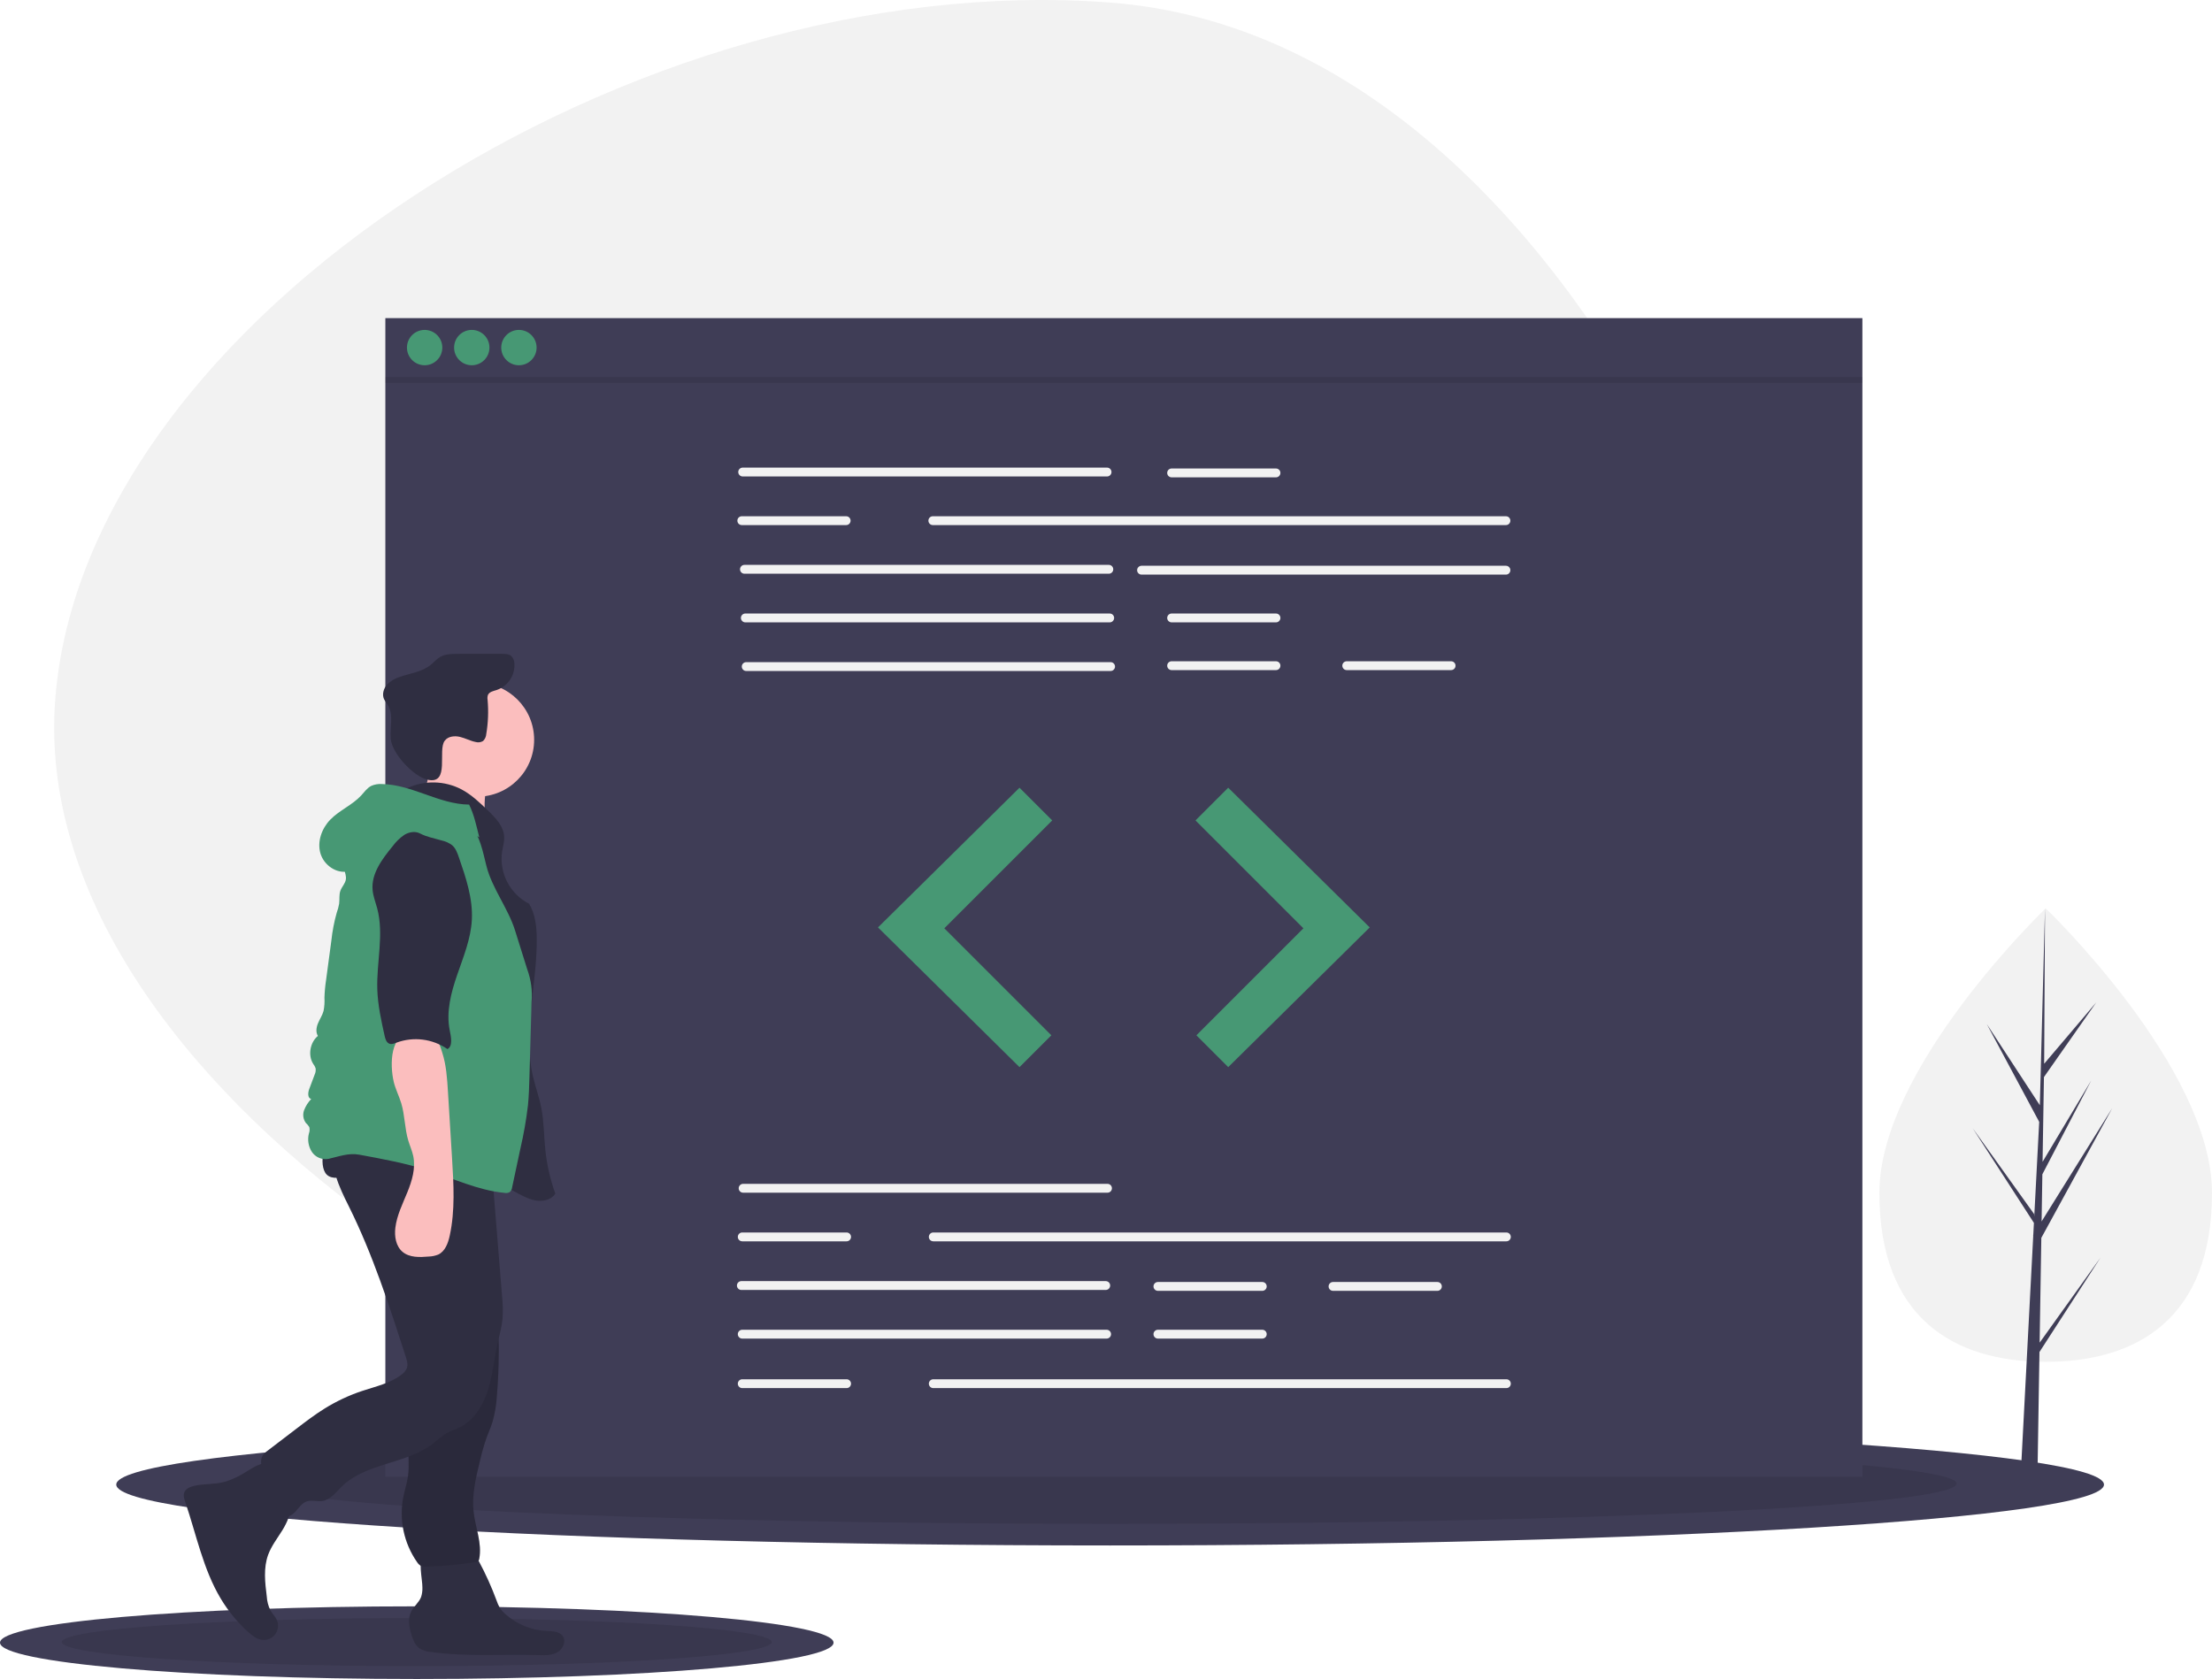
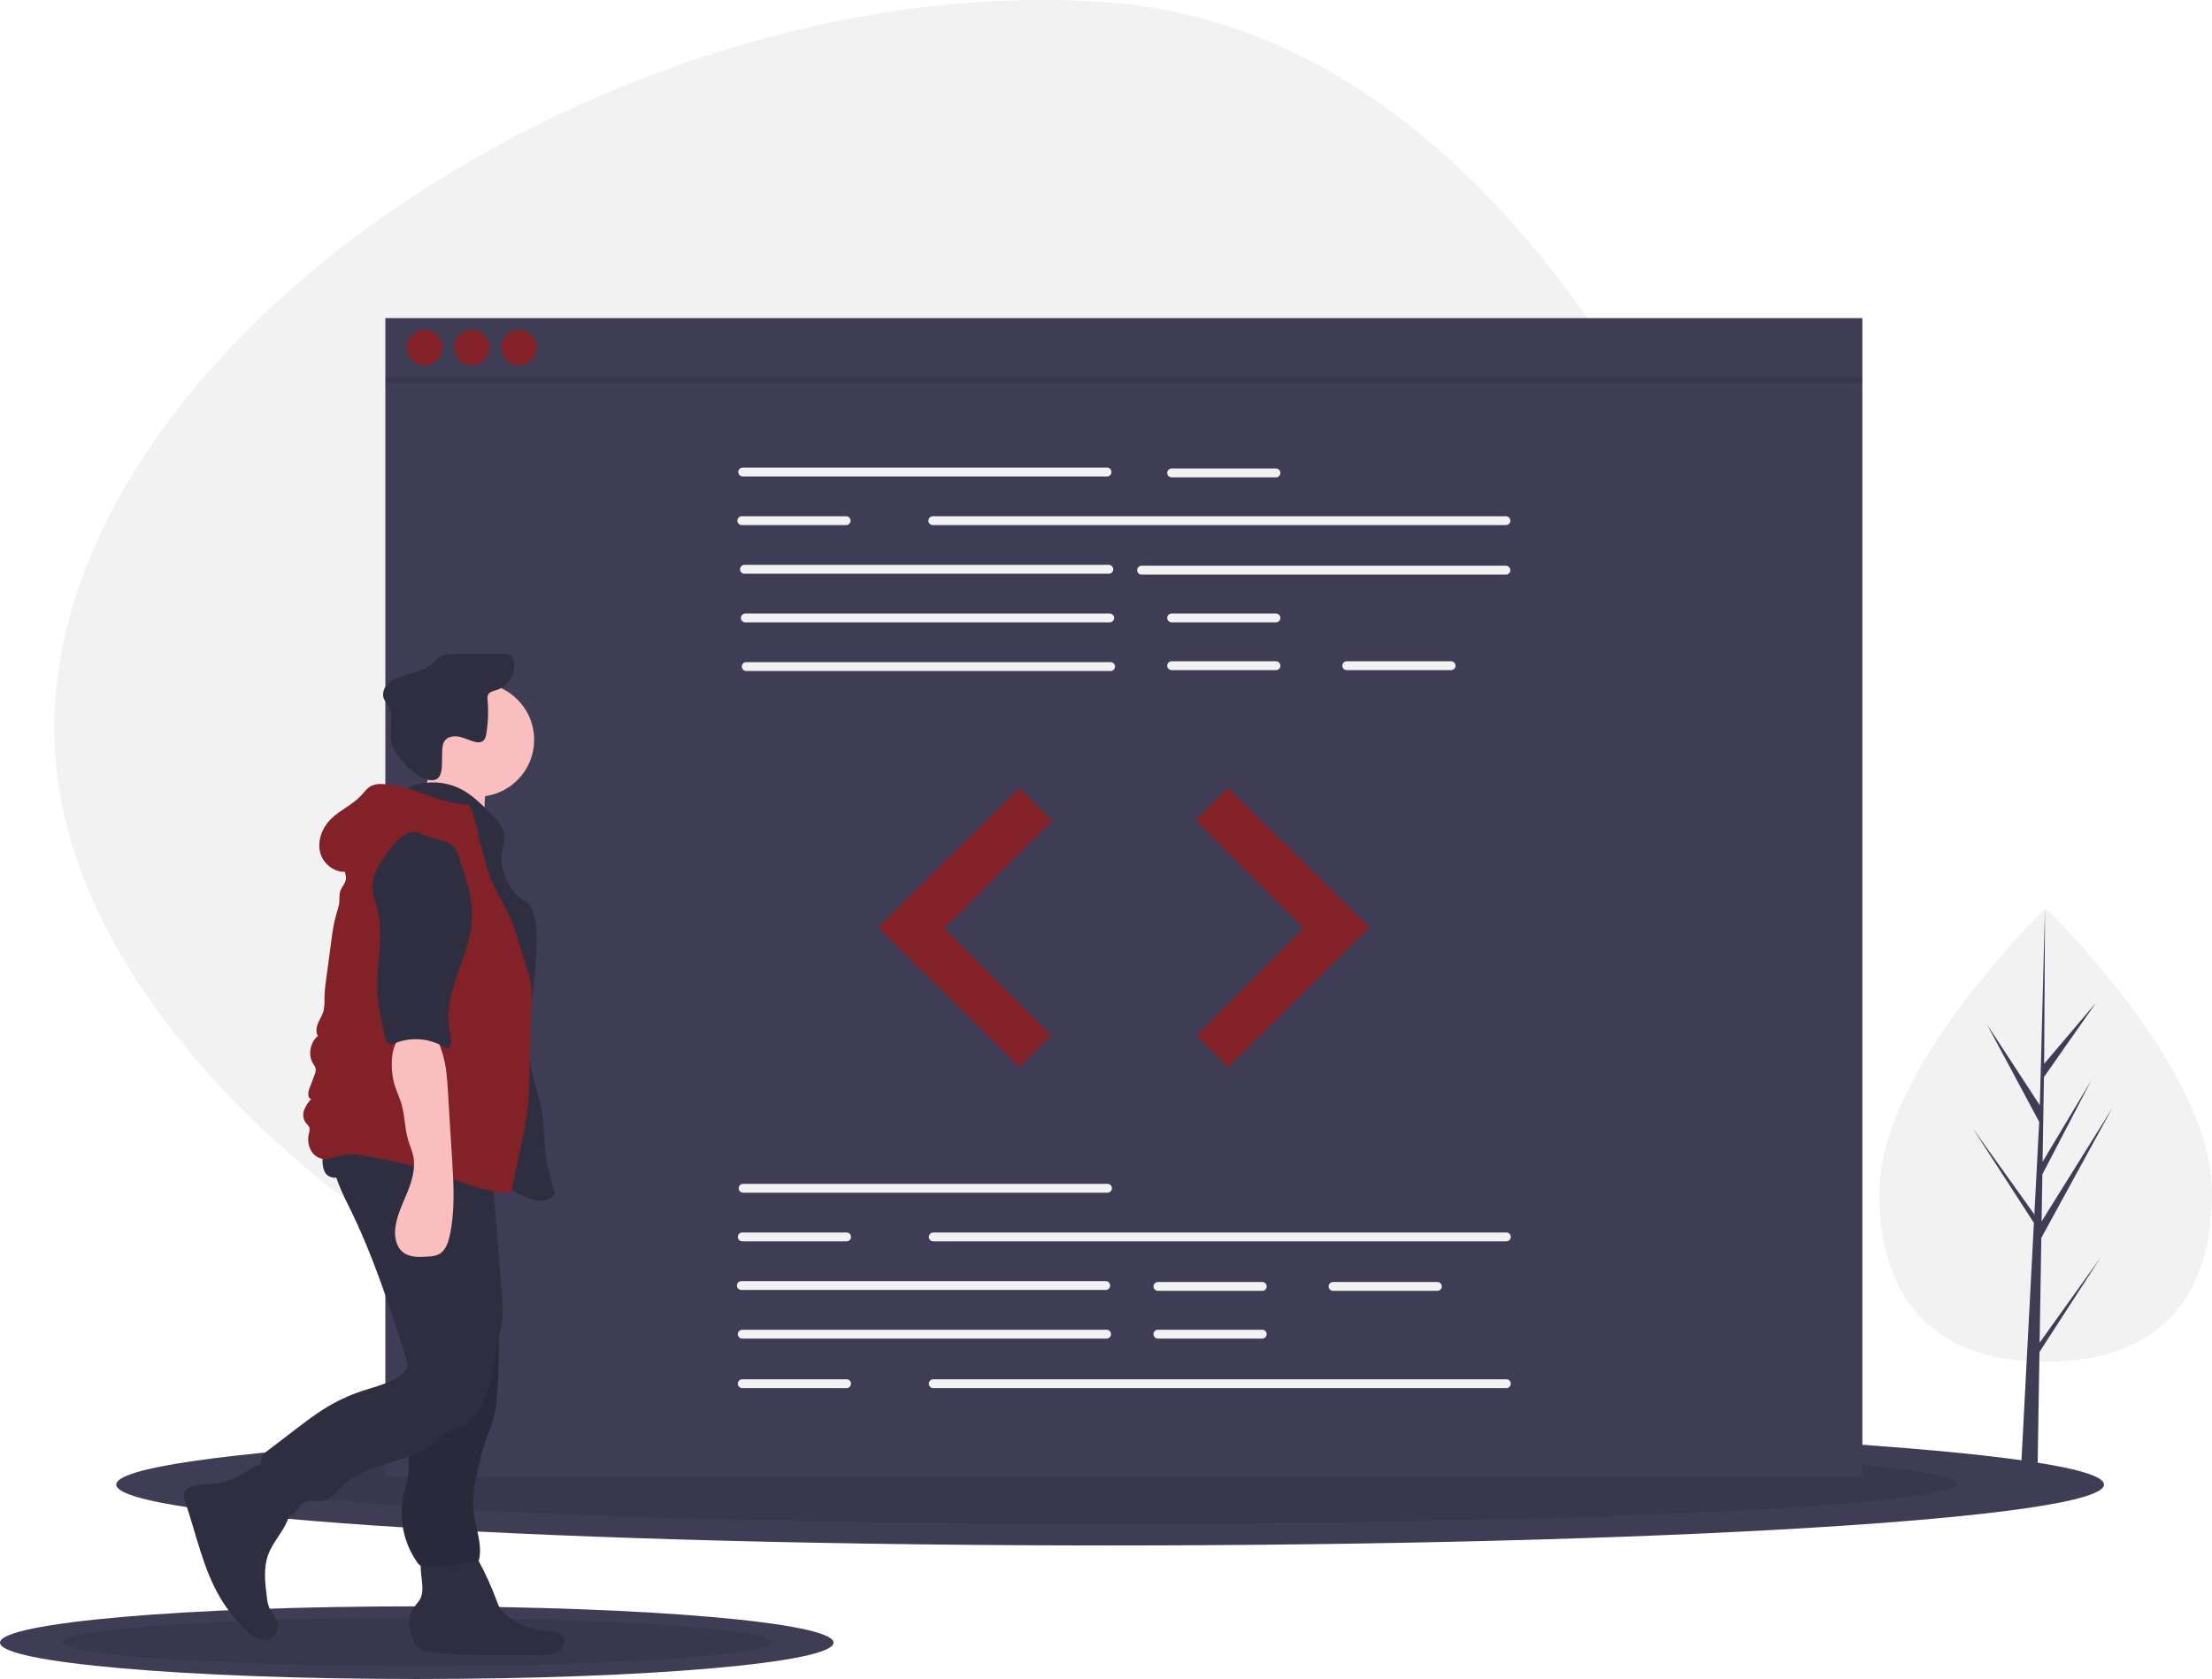
<svg xmlns="http://www.w3.org/2000/svg" id="a594ac37-6d44-4297-8862-1cbd9c01c0b7" data-name="Layer 1" width="1126.194" height="855" viewBox="0 0 1126.194 855">
  <path d="M581.768,778.438C339.369,759.991,50.297,572.172,65.014,378.781S359.7,5.358,602.099,23.805,984.031,403.667,969.314,597.058,824.166,796.885,581.768,778.438Z" transform="translate(-36.90323 -22.5)" fill="#f2f2f2" />
  <ellipse cx="565.194" cy="756" rx="506" ry="31" fill="#3f3d56" />
  <ellipse cx="565.194" cy="755.5" rx="431" ry="20.5" opacity="0.1" />
  <ellipse cx="212.194" cy="836.5" rx="212.194" ry="18.5" fill="#3f3d56" />
  <ellipse cx="212.194" cy="836.202" rx="180.742" ry="12.234" opacity="0.1" />
  <rect x="196.194" y="162" width="752" height="590" fill="#3f3d56" />
  <path d="M600.541,265.129H415.024a2.251,2.251,0,1,1,0-4.503H600.541a2.251,2.251,0,0,1,0,4.503Z" transform="translate(-36.90323 -22.5)" fill="#f2f2f2" />
  <path d="M803.62,289.895H511.835a2.251,2.251,0,0,1,0-4.503H803.62a2.251,2.251,0,1,1,0,4.503Z" transform="translate(-36.90323 -22.5)" fill="#f2f2f2" />
  <path d="M601.442,314.661H415.924a2.251,2.251,0,1,1,0-4.503H601.442a2.251,2.251,0,1,1,0,4.503Z" transform="translate(-36.90323 -22.5)" fill="#f2f2f2" />
  <path d="M803.62,315.111H618.102a2.251,2.251,0,0,1,0-4.503H803.62a2.251,2.251,0,1,1,0,4.503Z" transform="translate(-36.90323 -22.5)" fill="#f2f2f2" />
  <path d="M601.892,339.426H416.374a2.251,2.251,0,0,1,0-4.503H601.892a2.251,2.251,0,1,1,0,4.503Z" transform="translate(-36.90323 -22.5)" fill="#f2f2f2" />
  <path d="M602.342,364.192H416.825a2.251,2.251,0,0,1,0-4.503H602.342a2.251,2.251,0,1,1,0,4.503Z" transform="translate(-36.90323 -22.5)" fill="#f2f2f2" />
  <path d="M686.546,265.579H633.412a2.251,2.251,0,0,1,0-4.503h53.134a2.251,2.251,0,1,1,0,4.503Z" transform="translate(-36.90323 -22.5)" fill="#f2f2f2" />
  <path d="M686.546,339.426H633.412a2.251,2.251,0,0,1,0-4.503h53.134a2.251,2.251,0,1,1,0,4.503Z" transform="translate(-36.90323 -22.5)" fill="#f2f2f2" />
  <path d="M686.546,363.742H633.412a2.251,2.251,0,1,1,0-4.503h53.134a2.251,2.251,0,1,1,0,4.503Z" transform="translate(-36.90323 -22.5)" fill="#f2f2f2" />
  <path d="M775.702,363.742H722.569a2.251,2.251,0,0,1,0-4.503h53.134a2.251,2.251,0,1,1,0,4.503Z" transform="translate(-36.90323 -22.5)" fill="#f2f2f2" />
  <path d="M467.707,289.895H414.573a2.251,2.251,0,0,1,0-4.503h53.134a2.251,2.251,0,0,1,0,4.503Z" transform="translate(-36.90323 -22.5)" fill="#f2f2f2" />
  <path d="M600.766,629.861H415.249a2.251,2.251,0,0,1,0-4.503H600.766a2.251,2.251,0,0,1,0,4.503Z" transform="translate(-36.90323 -22.5)" fill="#f2f2f2" />
  <path d="M599.866,679.392H414.348a2.251,2.251,0,1,1,0-4.503H599.866a2.251,2.251,0,0,1,0,4.503Z" transform="translate(-36.90323 -22.5)" fill="#f2f2f2" />
  <path d="M600.316,704.158H414.798a2.251,2.251,0,1,1,0-4.503H600.316a2.251,2.251,0,1,1,0,4.503Z" transform="translate(-36.90323 -22.5)" fill="#f2f2f2" />
  <path d="M679.566,679.842H626.433a2.251,2.251,0,0,1,0-4.503h53.134a2.251,2.251,0,0,1,0,4.503Z" transform="translate(-36.90323 -22.5)" fill="#f2f2f2" />
  <path d="M679.566,704.158H626.433a2.251,2.251,0,0,1,0-4.503h53.134a2.251,2.251,0,1,1,0,4.503Z" transform="translate(-36.90323 -22.5)" fill="#f2f2f2" />
  <path d="M768.723,679.842H715.589a2.251,2.251,0,1,1,0-4.503h53.134a2.251,2.251,0,0,1,0,4.503Z" transform="translate(-36.90323 -22.5)" fill="#f2f2f2" />
  <path d="M803.845,654.626H512.06a2.251,2.251,0,0,1,0-4.503H803.845a2.251,2.251,0,0,1,0,4.503Z" transform="translate(-36.90323 -22.5)" fill="#f2f2f2" />
  <path d="M467.932,654.626H414.798a2.251,2.251,0,0,1,0-4.503H467.932a2.251,2.251,0,0,1,0,4.503Z" transform="translate(-36.90323 -22.5)" fill="#f2f2f2" />
  <path d="M803.845,729.374H512.06a2.251,2.251,0,1,1,0-4.503H803.845a2.251,2.251,0,0,1,0,4.503Z" transform="translate(-36.90323 -22.5)" fill="#f2f2f2" />
  <path d="M467.932,729.374H414.798a2.251,2.251,0,1,1,0-4.503H467.932a2.251,2.251,0,1,1,0,4.503Z" transform="translate(-36.90323 -22.5)" fill="#f2f2f2" />
-   <polygon points="519.06 401.13 447.014 472.275 519.06 543.42 535.27 527.21 480.786 472.725 535.72 417.79 519.06 401.13" fill="#479874" />
-   <polygon points="625.327 401.13 697.373 472.275 625.327 543.42 609.117 527.21 663.602 472.725 608.667 417.79 625.327 401.13" fill="#479874" />
-   <circle cx="216.194" cy="177" r="9" fill="#479874" />
-   <circle cx="240.194" cy="177" r="9" fill="#479874" />
-   <circle cx="264.194" cy="177" r="9" fill="#479874" />
+   <polygon points="519.06 401.13 447.014 472.275 519.06 543.42 535.27 527.21 480.786 472.725 535.72 417.79 519.06 401.13" fill="#822127" />
+   <polygon points="625.327 401.13 697.373 472.275 625.327 543.42 609.117 527.21 663.602 472.725 608.667 417.79 625.327 401.13" fill="#822127" />
+   <circle cx="216.194" cy="177" r="9" fill="#822127" />
+   <circle cx="240.194" cy="177" r="9" fill="#822127" />
+   <circle cx="264.194" cy="177" r="9" fill="#822127" />
  <rect x="196.194" y="192" width="752" height="3" opacity="0.1" />
  <path d="M1163.097,629.954c0,63.771-37.911,86.038-84.676,86.038s-84.676-22.266-84.676-86.038,84.676-144.898,84.676-144.898S1163.097,566.182,1163.097,629.954Z" transform="translate(-36.90323 -22.5)" fill="#f2f2f2" />
  <polygon points="1038.433 683.736 1039.3 630.365 1075.391 564.338 1039.436 621.993 1039.826 597.995 1064.699 550.226 1039.929 591.645 1039.929 591.645 1040.63 548.484 1067.265 510.453 1040.74 541.697 1041.178 462.556 1038.425 567.325 1038.651 563.003 1011.571 521.552 1038.217 571.3 1035.694 619.503 1035.619 618.223 1004.4 574.602 1035.524 622.743 1035.209 628.771 1035.152 628.862 1035.178 629.357 1028.776 751.653 1037.329 751.653 1038.355 688.485 1069.404 640.461 1038.433 683.736" fill="#3f3d56" />
  <path d="M159.525,773.591a43.126,43.126,0,0,1-8.178,3.503c-5.079,1.387-10.507.878-15.637,2.063-2.1.485-4.386,1.499-5.054,3.549-.49,1.503.043,3.127.553,4.623,5.669,16.62,9.085,34.266,18.125,49.321a74.641,74.641,0,0,0,13.993,16.988c2.055,1.852,4.384,3.664,7.135,3.955a7.248,7.248,0,0,0,7.371-10.182c-.811-1.801-2.317-3.196-3.289-4.916a18.757,18.757,0,0,1-1.819-6.991c-.893-7.108-1.754-14.538.709-21.265,1.652-4.512,4.682-8.359,7.206-12.447s4.622-8.772,4.06-13.544c-.383-3.257-1.972-6.237-3.65-9.054-1.681-2.823-5.005-10.408-8.383-11.35C169.16,766.864,162.583,772.024,159.525,773.591Z" transform="translate(-36.90323 -22.5)" fill="#2f2e41" />
  <path d="M251.96,831a14.019,14.019,0,0,1-.663,4.745c-1.058,2.793-3.681,4.706-5.036,7.367-1.885,3.701-1.031,8.174.218,12.135.783,2.483,1.81,5.067,3.912,6.603a12.893,12.893,0,0,0,5.954,1.907c18.036,2.496,36.358,1.064,54.559,1.587,3.317.095,6.829.211,9.725-1.41s4.686-5.697,2.717-8.368c-1.769-2.399-5.265-2.376-8.242-2.518a33.912,33.912,0,0,1-20.913-8.615,15.112,15.112,0,0,1-2.933-3.377,20.753,20.753,0,0,1-1.534-3.518,156.799,156.799,0,0,0-9.084-20.119c-.979-1.815-2.087-3.705-3.906-4.676a10.323,10.323,0,0,0-4.239-.926c-4.536-.294-16.283-1.838-19.791,1.69C249.461,816.768,252.032,826.86,251.96,831Z" transform="translate(-36.90323 -22.5)" fill="#2f2e41" />
  <circle cx="242.971" cy="376.72" r="28.975" fill="#fbbebe" />
  <path d="M253.709,423.146c-1.723,4.614-4.647,8.947-8.9,11.43l40.075,8.175a42.453,42.453,0,0,1-.562-17.869,10.3,10.3,0,0,0,.24-4.409c-.754-2.907-4.026-4.307-6.955-4.974-7.314-1.667-13.782-2.561-20.579-5.792C254.95,413.263,255.241,419.045,253.709,423.146Z" transform="translate(-36.90323 -22.5)" fill="#fbbebe" />
  <path d="M244.474,423.727a31.338,31.338,0,0,1,27.313.714c5.138,2.707,9.392,6.794,13.572,10.826,3.853,3.717,7.962,7.972,8.236,13.319.132,2.59-.676,5.123-1.084,7.684a25.766,25.766,0,0,0,13.78,26.469c3.184,5.303,3.841,11.729,3.889,17.914.185,23.436-7.209,47.161-1.93,69.995,1.239,5.361,3.162,10.554,4.232,15.951,1.387,6.991,1.318,14.18,2.044,21.27a95.266,95.266,0,0,0,5.113,22.495c-1.744,2.774-5.374,3.837-8.642,3.613s-6.325-1.643-9.242-3.136c-14.123-7.227-27.059-16.757-41.687-22.9-9.678-4.064-19.987-6.595-29.376-11.288s-18.12-12.142-20.99-22.238c-1.241-4.365-1.318-8.965-1.385-13.503-.285-19.114-.55-38.436,3.61-57.094,3.669-16.454,10.741-32.194,12.284-48.981.502-5.464.513-11.314,3.566-15.873C232.091,432.52,241.409,430.851,244.474,423.727Z" transform="translate(-36.90323 -22.5)" fill="#2f2e41" />
  <path d="M263.395,399.629c1.707-2.227,5-2.531,7.728-1.872s5.243,2.064,7.997,2.599a4.675,4.675,0,0,0,3.743-.526,5.444,5.444,0,0,0,1.615-3.57,68.163,68.163,0,0,0,.671-17.38,5.147,5.147,0,0,1,.159-2.437c.682-1.643,2.763-2.035,4.462-2.562a13.316,13.316,0,0,0,9.013-13.633,5.421,5.421,0,0,0-1.657-3.741c-1.175-.958-2.82-1.016-4.336-1.029q-11.683-.094-23.367.006c-2.883.025-5.91.096-8.409,1.533-1.848,1.063-3.222,2.773-4.88,4.112-4.326,3.491-10.178,4.201-15.441,5.991a15.308,15.308,0,0,0-6.768,4.036c-1.75,2-2.592,4.973-1.493,7.393a26.252,26.252,0,0,0,1.887,2.904c3.105,4.964,1.038,11.403,1.501,17.24.579,7.288,11.365,19.112,18.679,20.836C266.308,422.311,259.486,404.414,263.395,399.629Z" transform="translate(-36.90323 -22.5)" fill="#2f2e41" />
  <path d="M247.037,719.183c.745,5.322,1.701,10.662,1.445,16.029-.357,7.494-3.059,14.714-3.559,22.199-.373,5.591.49,11.242-.287,16.791-.497,3.553-1.656,6.978-2.373,10.494a43.395,43.395,0,0,0,6.973,33.265,5.448,5.448,0,0,0,2.023,1.961,5.714,5.714,0,0,0,2.508.332,179.947,179.947,0,0,0,25.17-2.287,2.414,2.414,0,0,0,1.616-.713,2.266,2.266,0,0,0,.351-.954c1.544-7.936-1.977-15.893-2.872-23.928-.956-8.58,1.103-17.177,3.146-25.565a113.548,113.548,0,0,1,3.467-12.228c.988-2.697,2.181-5.321,3.037-8.063a61.46,61.46,0,0,0,2.202-13.203q.892-10.575.945-21.199a88.958,88.958,0,0,0-1.665-20.01c-1.878-8.338-5.724-16.081-9.536-23.73a15.029,15.029,0,0,0-5.618,2.67,125.38,125.38,0,0,1-15.35,8.481c-3.567,1.657-10.522,2.833-12.786,6.286-2.232,3.405-.792,10.351-.621,14.106Q245.694,709.584,247.037,719.183Z" transform="translate(-36.90323 -22.5)" fill="#2f2e41" />
  <path d="M247.037,719.183c.745,5.322,1.701,10.662,1.445,16.029-.357,7.494-3.059,14.714-3.559,22.199-.373,5.591.49,11.242-.287,16.791-.497,3.553-1.656,6.978-2.373,10.494a43.395,43.395,0,0,0,6.973,33.265,5.448,5.448,0,0,0,2.023,1.961,5.714,5.714,0,0,0,2.508.332,179.947,179.947,0,0,0,25.17-2.287,2.414,2.414,0,0,0,1.616-.713,2.266,2.266,0,0,0,.351-.954c1.544-7.936-1.977-15.893-2.872-23.928-.956-8.58,1.103-17.177,3.146-25.565a113.548,113.548,0,0,1,3.467-12.228c.988-2.697,2.181-5.321,3.037-8.063a61.46,61.46,0,0,0,2.202-13.203q.892-10.575.945-21.199a88.958,88.958,0,0,0-1.665-20.01c-1.878-8.338-5.724-16.081-9.536-23.73a15.029,15.029,0,0,0-5.618,2.67,125.38,125.38,0,0,1-15.35,8.481c-3.567,1.657-10.522,2.833-12.786,6.286-2.232,3.405-.792,10.351-.621,14.106Q245.694,709.584,247.037,719.183Z" transform="translate(-36.90323 -22.5)" opacity="0.1" />
  <path d="M207.864,605.518c-3.848,10.359,1.808,21.554,6.722,31.452,12.106,24.386,20.513,50.407,28.874,76.317.626,1.941,1.252,4.058.554,5.974a7.825,7.825,0,0,1-2.822,3.347c-5.765,4.379-13.107,5.939-19.975,8.23a90.184,90.184,0,0,0-18.943,8.88c-4.977,3.084-9.639,6.644-14.292,10.197l-14.812,11.312a9.903,9.903,0,0,0-2.476,2.397c-1.429,2.241-.843,5.167-.132,7.728a131.432,131.432,0,0,0,7.252,19.792,6.911,6.911,0,0,0,2.63,3.447c2.312,1.242,5.14-.405,6.905-2.347s3.292-4.359,5.781-5.193c2.486-.833,5.222.176,7.818-.189,4.199-.589,6.986-4.457,10.013-7.426,12.365-12.131,33.01-11.251,46.612-21.977a59.228,59.228,0,0,1,6.231-4.868c2.3-1.359,4.907-2.105,7.293-3.307,7.257-3.654,11.819-11.209,14.262-18.957s3.141-15.928,4.897-23.861c.908-4.101,2.103-8.158,2.507-12.338a66.094,66.094,0,0,0-.253-11.666L287.604,621.748c-.4-4.943-.8-9.892-1.576-14.791-14.577.521-29.143,1.108-43.728,1.28C230.695,608.374,218.876,609.186,207.864,605.518Z" transform="translate(-36.90323 -22.5)" fill="#2f2e41" />
  <path d="M202.506,619.721c1.977,3.18,6.79,3.114,10.104,1.371s5.889-4.673,9.211-6.401c4.464-2.323,9.746-2.235,14.776-2.093,7.964.225,16.025.464,23.687,2.647,7.925,2.257,15.64,6.603,23.834,5.736,1.426-.151,2.985-.56,3.761-1.766a5.544,5.544,0,0,0,.62-2.836l.268-7.159a6.464,6.464,0,0,0-.57-3.625,6.082,6.082,0,0,0-2.716-2.079c-11.663-5.646-24.965-6.697-37.915-7.141q-9.875-.338-19.757-.278c-5.591.034-12.303-.775-17.739.719C202.774,598.82,198.805,613.769,202.506,619.721Z" transform="translate(-36.90323 -22.5)" fill="#2f2e41" />
-   <path d="M275.742,432.226c-15.282-.135-29.131-10.223-44.412-10.468a11.514,11.514,0,0,0-5.393.93c-2.129,1.073-3.529,3.147-5.147,4.898-4.518,4.893-11.061,7.505-15.703,12.281-4.352,4.478-6.773,11.15-5.055,17.153s8.204,10.608,14.279,9.165A36.801,36.801,0,0,1,228.65,446.706a72.887,72.887,0,0,1,11.205-5.882c6.868-3.112,14.548-6.283,21.718-3.95a30.638,30.638,0,0,1,7.409,4.04l11.954,8.03C279.543,443.45,278.29,437.288,275.742,432.226Z" transform="translate(-36.90323 -22.5)" fill="#479874" />
-   <path d="M212.552,460.874c-2.029,2.532.894,6.2.447,9.413-.297,2.135-2.054,3.765-2.786,5.793-.758,2.1-.356,4.427-.643,6.641a28.489,28.489,0,0,1-1.275,4.73,84.975,84.975,0,0,0-2.686,14.026l-2.675,19.976a75.681,75.681,0,0,0-.846,9.078,27.107,27.107,0,0,1-.452,6.787c-.592,2.183-1.904,4.093-2.786,6.175s-1.291,4.602-.099,6.524c-3.991,3.325-5.178,9.854-2.387,14.235a7.899,7.899,0,0,1,1.23,2.265,5.82,5.82,0,0,1-.542,3.34l-2.705,7.207c-.692,1.845-.911,4.653,1.014,5.074a17.006,17.006,0,0,0-3.651,5.767,6.866,6.866,0,0,0,.972,6.506,8.289,8.289,0,0,1,1.694,2.056,5.473,5.473,0,0,1-.196,3.243,11.906,11.906,0,0,0,1.473,9.333,8.371,8.371,0,0,0,8.418,3.609c5.41-1.22,10.272-3.147,15.728-2.146,11.746,2.155,23.53,4.32,34.906,7.952,12.984,4.145,25.556,10.224,39.126,11.5a3.798,3.798,0,0,0,2.617-.407,3.931,3.931,0,0,0,1.21-2.488q2.097-9.832,4.194-19.665a202.363,202.363,0,0,0,3.855-22.028c.477-4.781.614-9.589.749-14.392l1.081-38.231a38.197,38.197,0,0,0-2.2-16.62l-6.217-19.848c-3.548-11.327-11.688-21.371-14.586-32.882-1.834-7.285-3.189-15.103-8.108-20.781-7.012-8.095-19.145-9.354-29.764-7.962-4.797.629-9.636,1.714-13.785,4.202-4.798,2.877-8.333,7.409-11.753,11.836C218.305,454.343,215.436,457.276,212.552,460.874Z" transform="translate(-36.90323 -22.5)" fill="#479874" />
+   <path d="M275.742,432.226c-15.282-.135-29.131-10.223-44.412-10.468a11.514,11.514,0,0,0-5.393.93c-2.129,1.073-3.529,3.147-5.147,4.898-4.518,4.893-11.061,7.505-15.703,12.281-4.352,4.478-6.773,11.15-5.055,17.153s8.204,10.608,14.279,9.165A36.801,36.801,0,0,1,228.65,446.706a72.887,72.887,0,0,1,11.205-5.882c6.868-3.112,14.548-6.283,21.718-3.95a30.638,30.638,0,0,1,7.409,4.04l11.954,8.03C279.543,443.45,278.29,437.288,275.742,432.226Z" transform="translate(-36.90323 -22.5)" fill="#822127" />
+   <path d="M212.552,460.874c-2.029,2.532.894,6.2.447,9.413-.297,2.135-2.054,3.765-2.786,5.793-.758,2.1-.356,4.427-.643,6.641a28.489,28.489,0,0,1-1.275,4.73,84.975,84.975,0,0,0-2.686,14.026l-2.675,19.976a75.681,75.681,0,0,0-.846,9.078,27.107,27.107,0,0,1-.452,6.787c-.592,2.183-1.904,4.093-2.786,6.175s-1.291,4.602-.099,6.524c-3.991,3.325-5.178,9.854-2.387,14.235a7.899,7.899,0,0,1,1.23,2.265,5.82,5.82,0,0,1-.542,3.34l-2.705,7.207c-.692,1.845-.911,4.653,1.014,5.074a17.006,17.006,0,0,0-3.651,5.767,6.866,6.866,0,0,0,.972,6.506,8.289,8.289,0,0,1,1.694,2.056,5.473,5.473,0,0,1-.196,3.243,11.906,11.906,0,0,0,1.473,9.333,8.371,8.371,0,0,0,8.418,3.609c5.41-1.22,10.272-3.147,15.728-2.146,11.746,2.155,23.53,4.32,34.906,7.952,12.984,4.145,25.556,10.224,39.126,11.5a3.798,3.798,0,0,0,2.617-.407,3.931,3.931,0,0,0,1.21-2.488q2.097-9.832,4.194-19.665a202.363,202.363,0,0,0,3.855-22.028c.477-4.781.614-9.589.749-14.392l1.081-38.231a38.197,38.197,0,0,0-2.2-16.62l-6.217-19.848c-3.548-11.327-11.688-21.371-14.586-32.882-1.834-7.285-3.189-15.103-8.108-20.781-7.012-8.095-19.145-9.354-29.764-7.962-4.797.629-9.636,1.714-13.785,4.202-4.798,2.877-8.333,7.409-11.753,11.836C218.305,454.343,215.436,457.276,212.552,460.874Z" transform="translate(-36.90323 -22.5)" fill="#822127" />
  <path d="M237.347,573.323c.875,3.773,2.712,7.251,3.837,10.957,1.884,6.209,1.724,12.896,3.605,19.106.789,2.606,1.933,5.109,2.5,7.773,1.321,6.211-.608,12.636-3.003,18.516s-5.313,11.678-6.091,17.98c-.548,4.438.239,9.45,3.66,12.331,3.552,2.99,8.713,2.788,13.339,2.39a14.016,14.016,0,0,0,4.841-1.008c3.538-1.674,5.028-5.86,5.855-9.685,2.771-12.819,1.98-26.106,1.174-39.197l-2.106-34.234c-.405-6.591-.84-13.318-2.871-19.646-.739-2.302-2.026-6.954-4.129-8.424-2.083-1.456-8.03-1.521-10.609-1.642C235.251,547.97,235.387,564.856,237.347,573.323Z" transform="translate(-36.90323 -22.5)" fill="#fbbebe" />
  <path d="M250.751,446.923c-2.471-1.294-5.584-.736-7.972.704a24.568,24.568,0,0,0-5.972,5.798c-5.339,6.517-10.991,13.995-10.199,22.382.297,3.145,1.501,6.121,2.317,9.172,3.579,13.38-.379,27.53.075,41.373.262,7.999,2.003,15.866,3.736,23.679.354,1.595.92,3.44,2.463,3.977,1.159.403,2.41-.115,3.557-.551A28.371,28.371,0,0,1,264.721,556.731c2.865-1.529,1.791-6.363,1.149-9.546-1.908-9.458.682-19.214,3.828-28.335s6.911-18.23,7.432-27.865c.591-10.916-3.029-21.571-6.6-31.903-.779-2.255-1.631-4.62-3.439-6.178a13.665,13.665,0,0,0-5.203-2.377C258.096,449.406,254.255,448.758,250.751,446.923Z" transform="translate(-36.90323 -22.5)" fill="#2f2e41" />
</svg>
